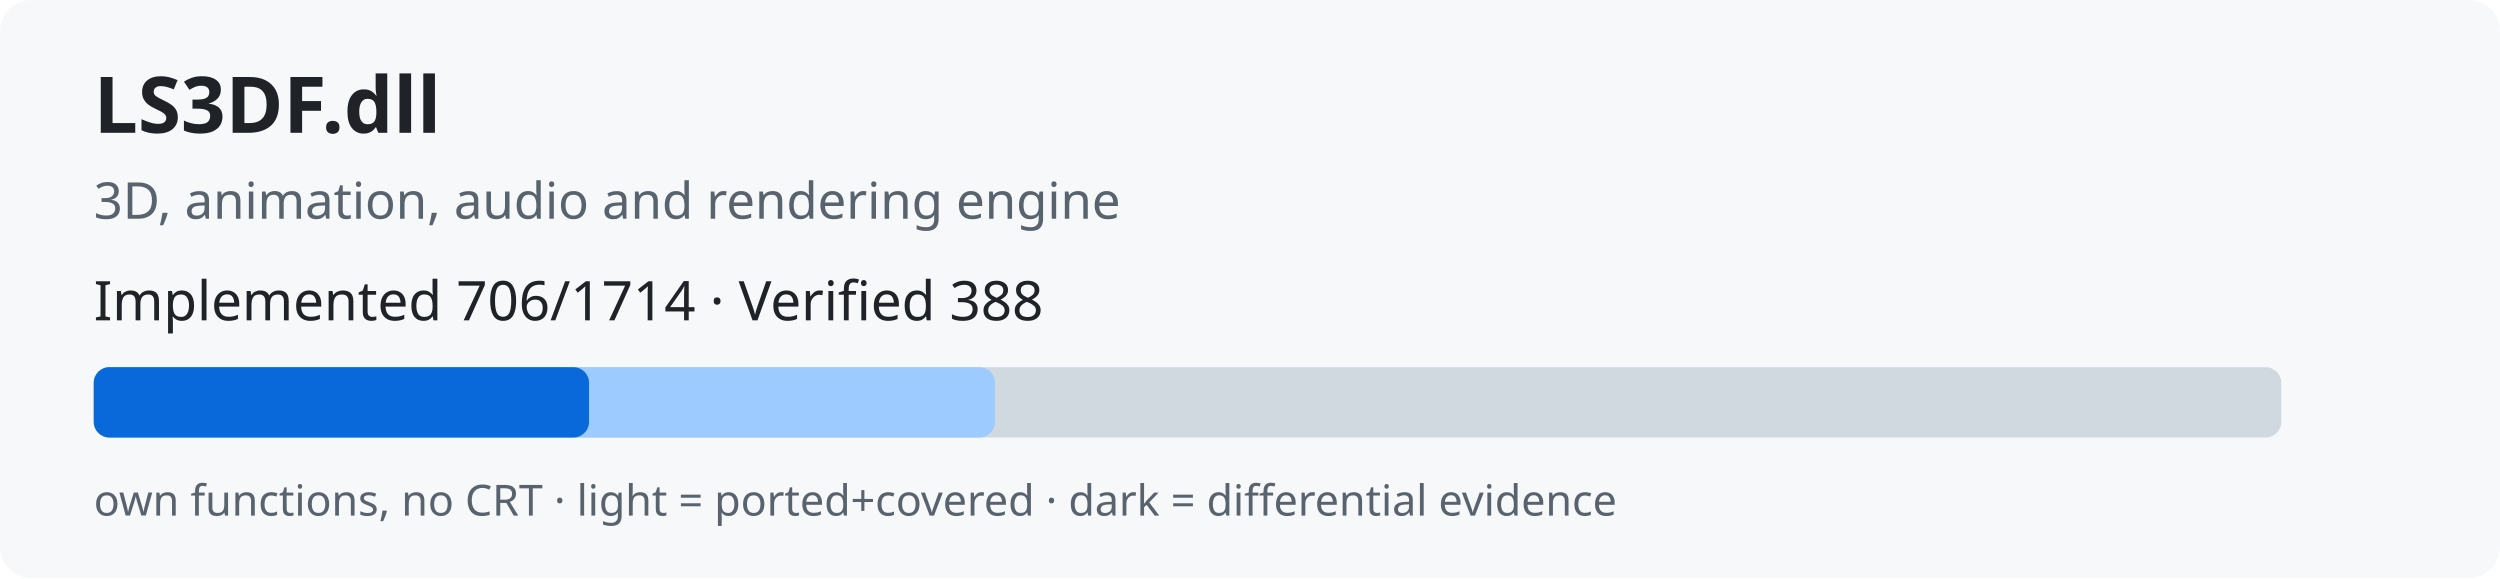
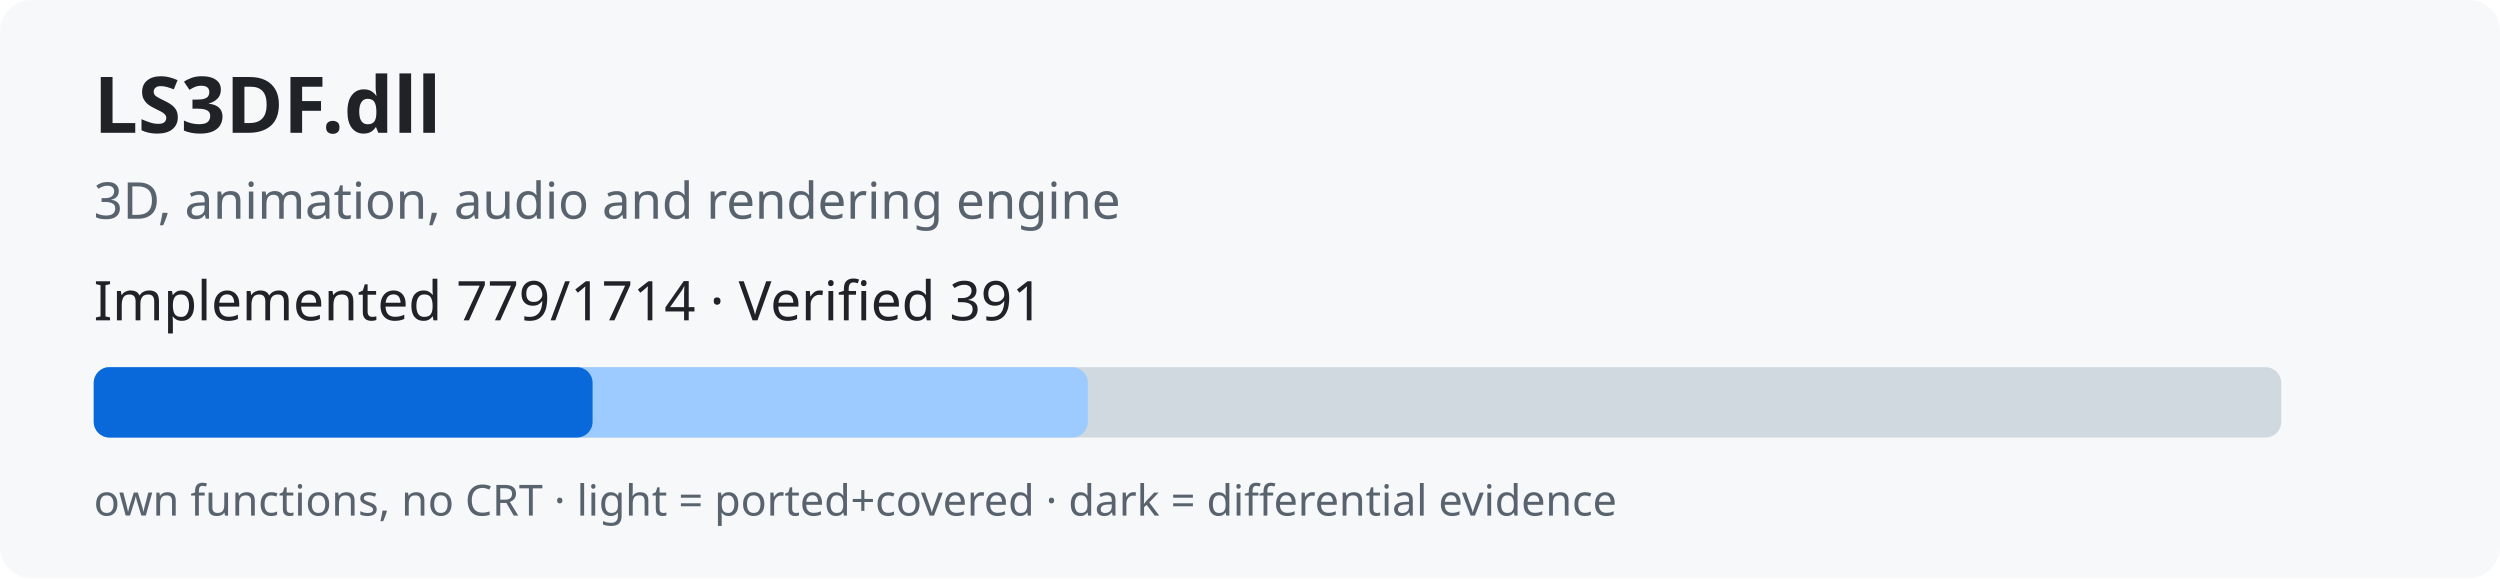
<svg xmlns="http://www.w3.org/2000/svg" width="640" height="148" role="img">
  <rect width="640" height="148" rx="8" fill="#f6f8fa" />
  <text x="24" y="34" font-family="sans-serif" font-size="20" font-weight="bold" fill="#1f2328">LS3DF.dll</text>
  <text x="24" y="56" font-family="sans-serif" font-size="13" fill="#59636e">3D, animation, audio and rendering engine</text>
-   <text x="24" y="82" font-family="sans-serif" font-size="14" fill="#1f2328">Implemented 706/1714 · Verified 388</text>
+   <text x="24" y="82" font-family="sans-serif" font-size="14" fill="#1f2328">Implemented 779/1714 · Verified 391</text>
  <rect x="24" y="94" width="560" height="18" rx="4" fill="#d1d9e0" />
-   <rect x="24" y="94" width="230.7" height="18" rx="4" fill="#9ecbff" />
-   <rect x="24" y="94" width="126.8" height="18" rx="4" fill="#0969da" />
+   <rect x="24" y="94" width="254.5" height="18" rx="4" fill="#9ecbff" />
+   <rect x="24" y="94" width="127.7" height="18" rx="4" fill="#0969da" />
  <text x="24" y="132" font-family="sans-serif" font-size="11" fill="#59636e">own functions, no CRT · light = ported+covered · dark = differential evidence</text>
</svg>
